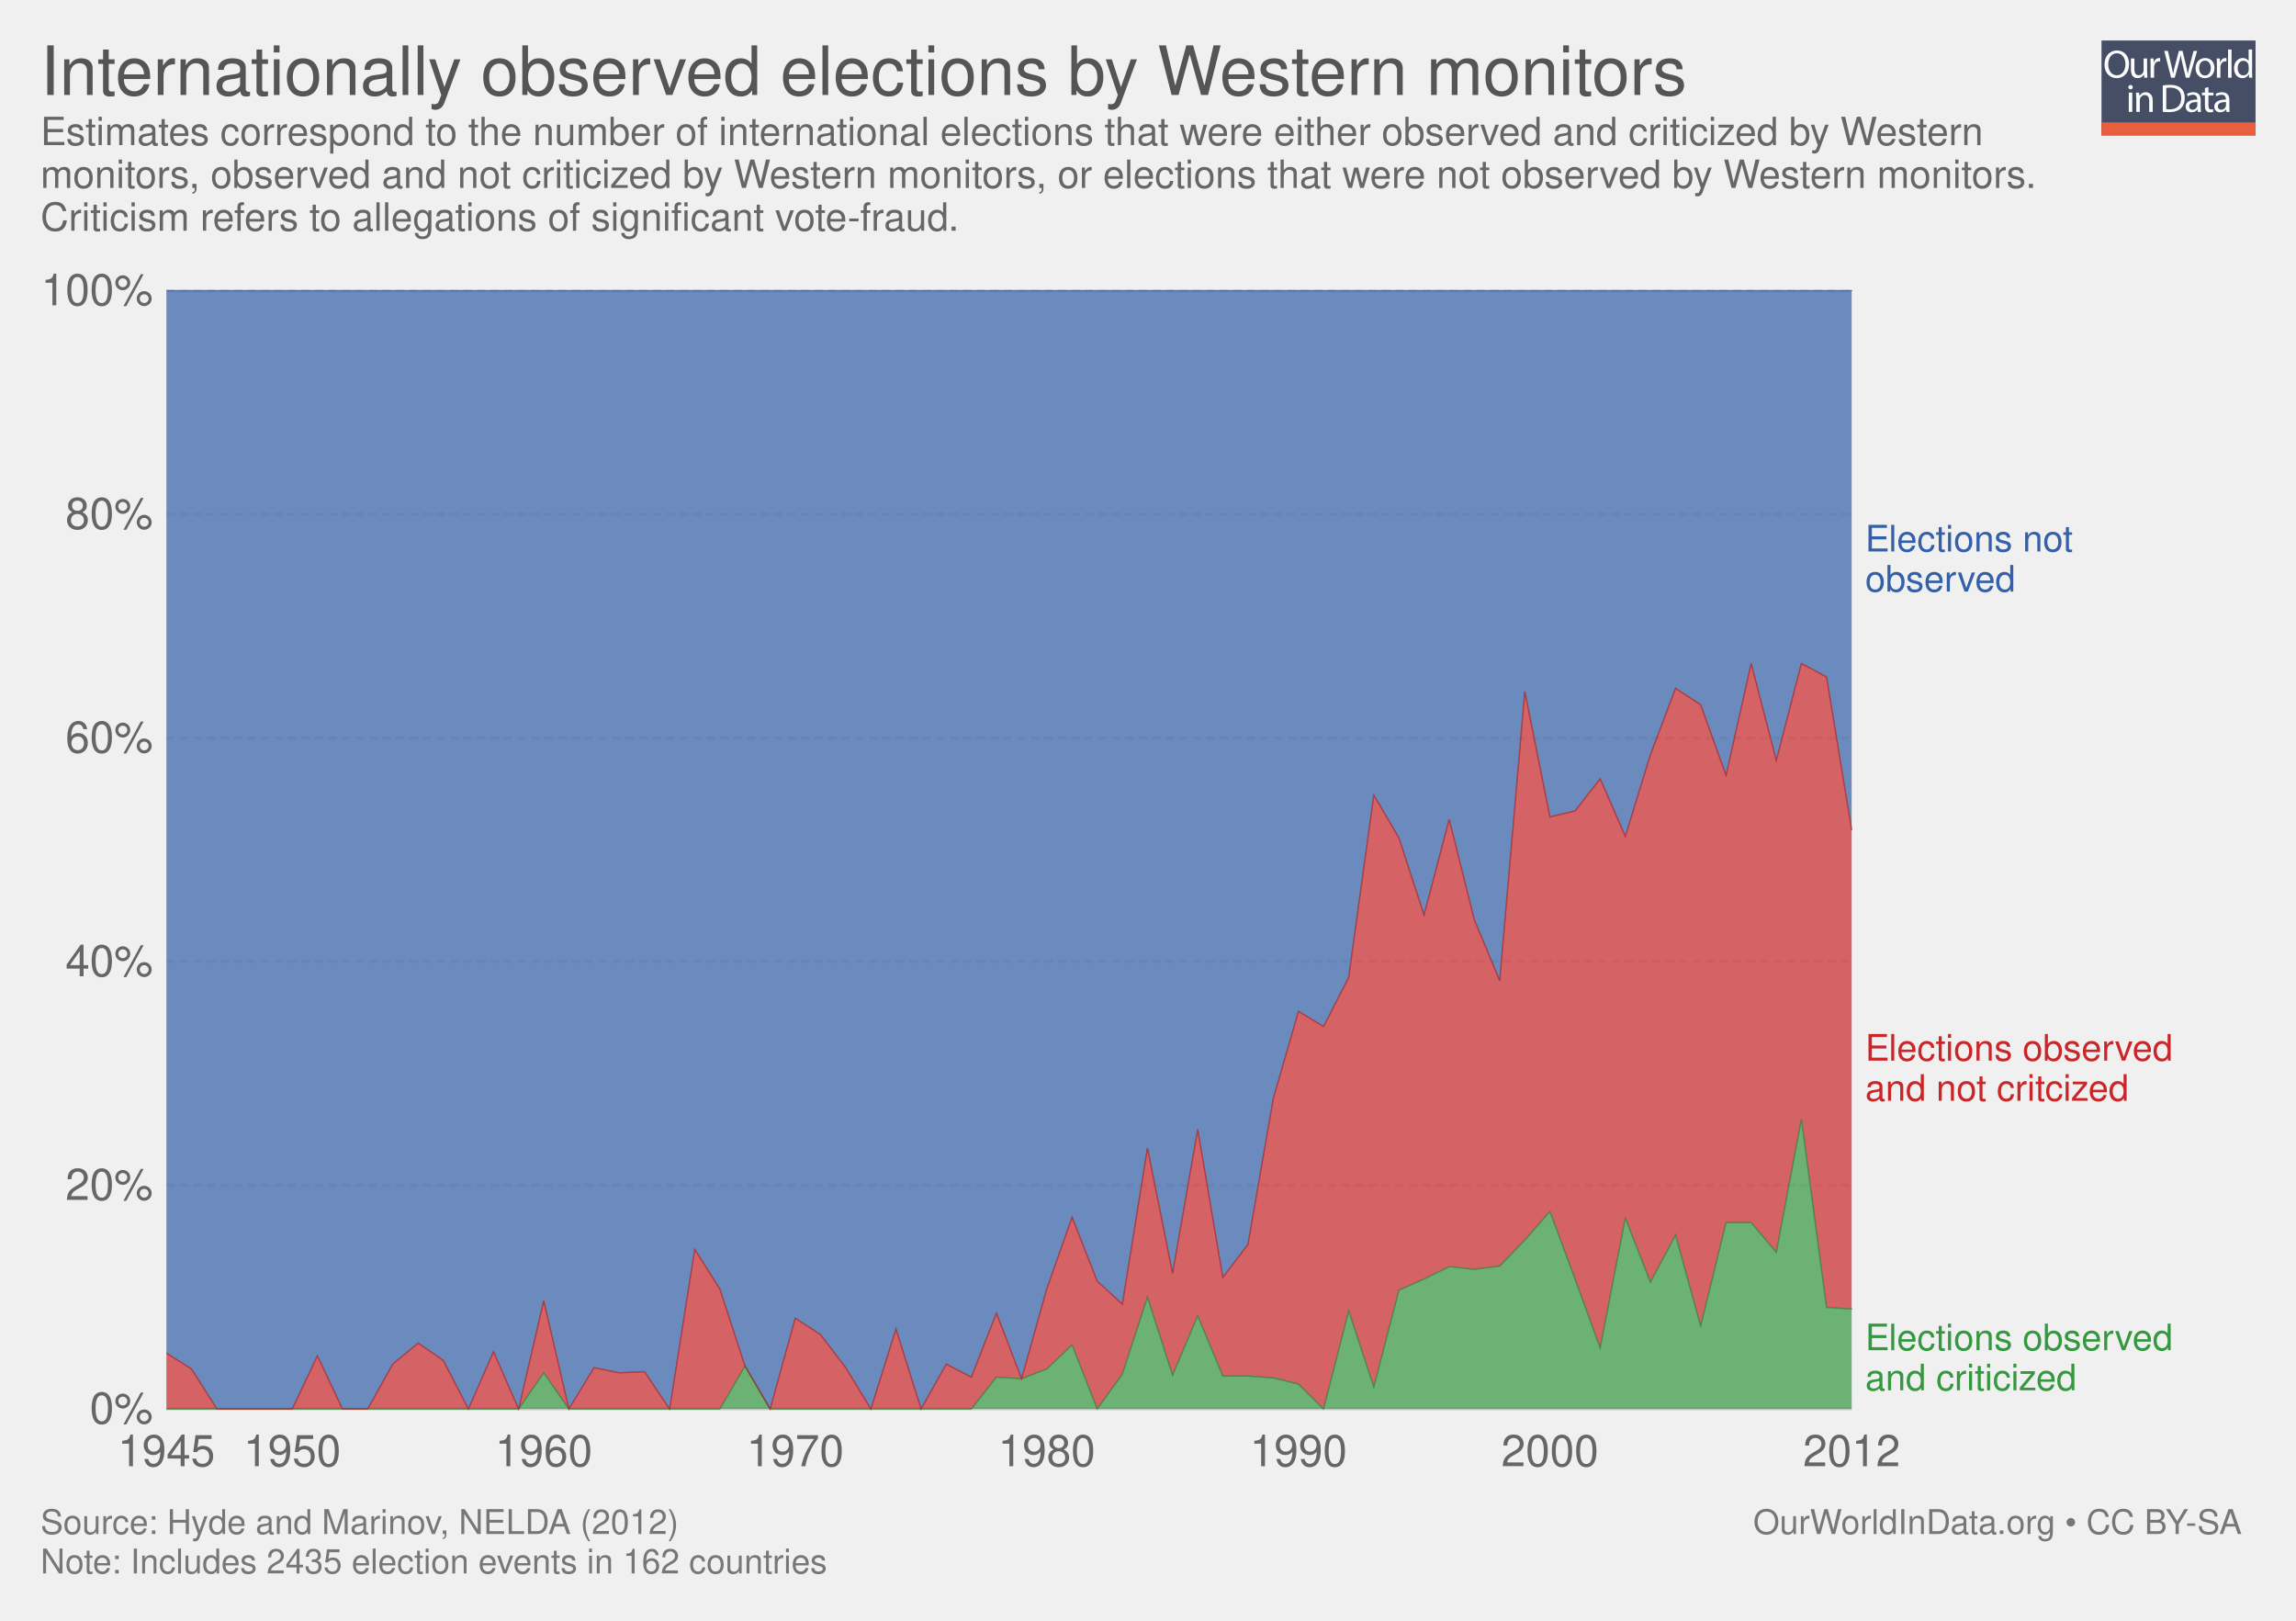
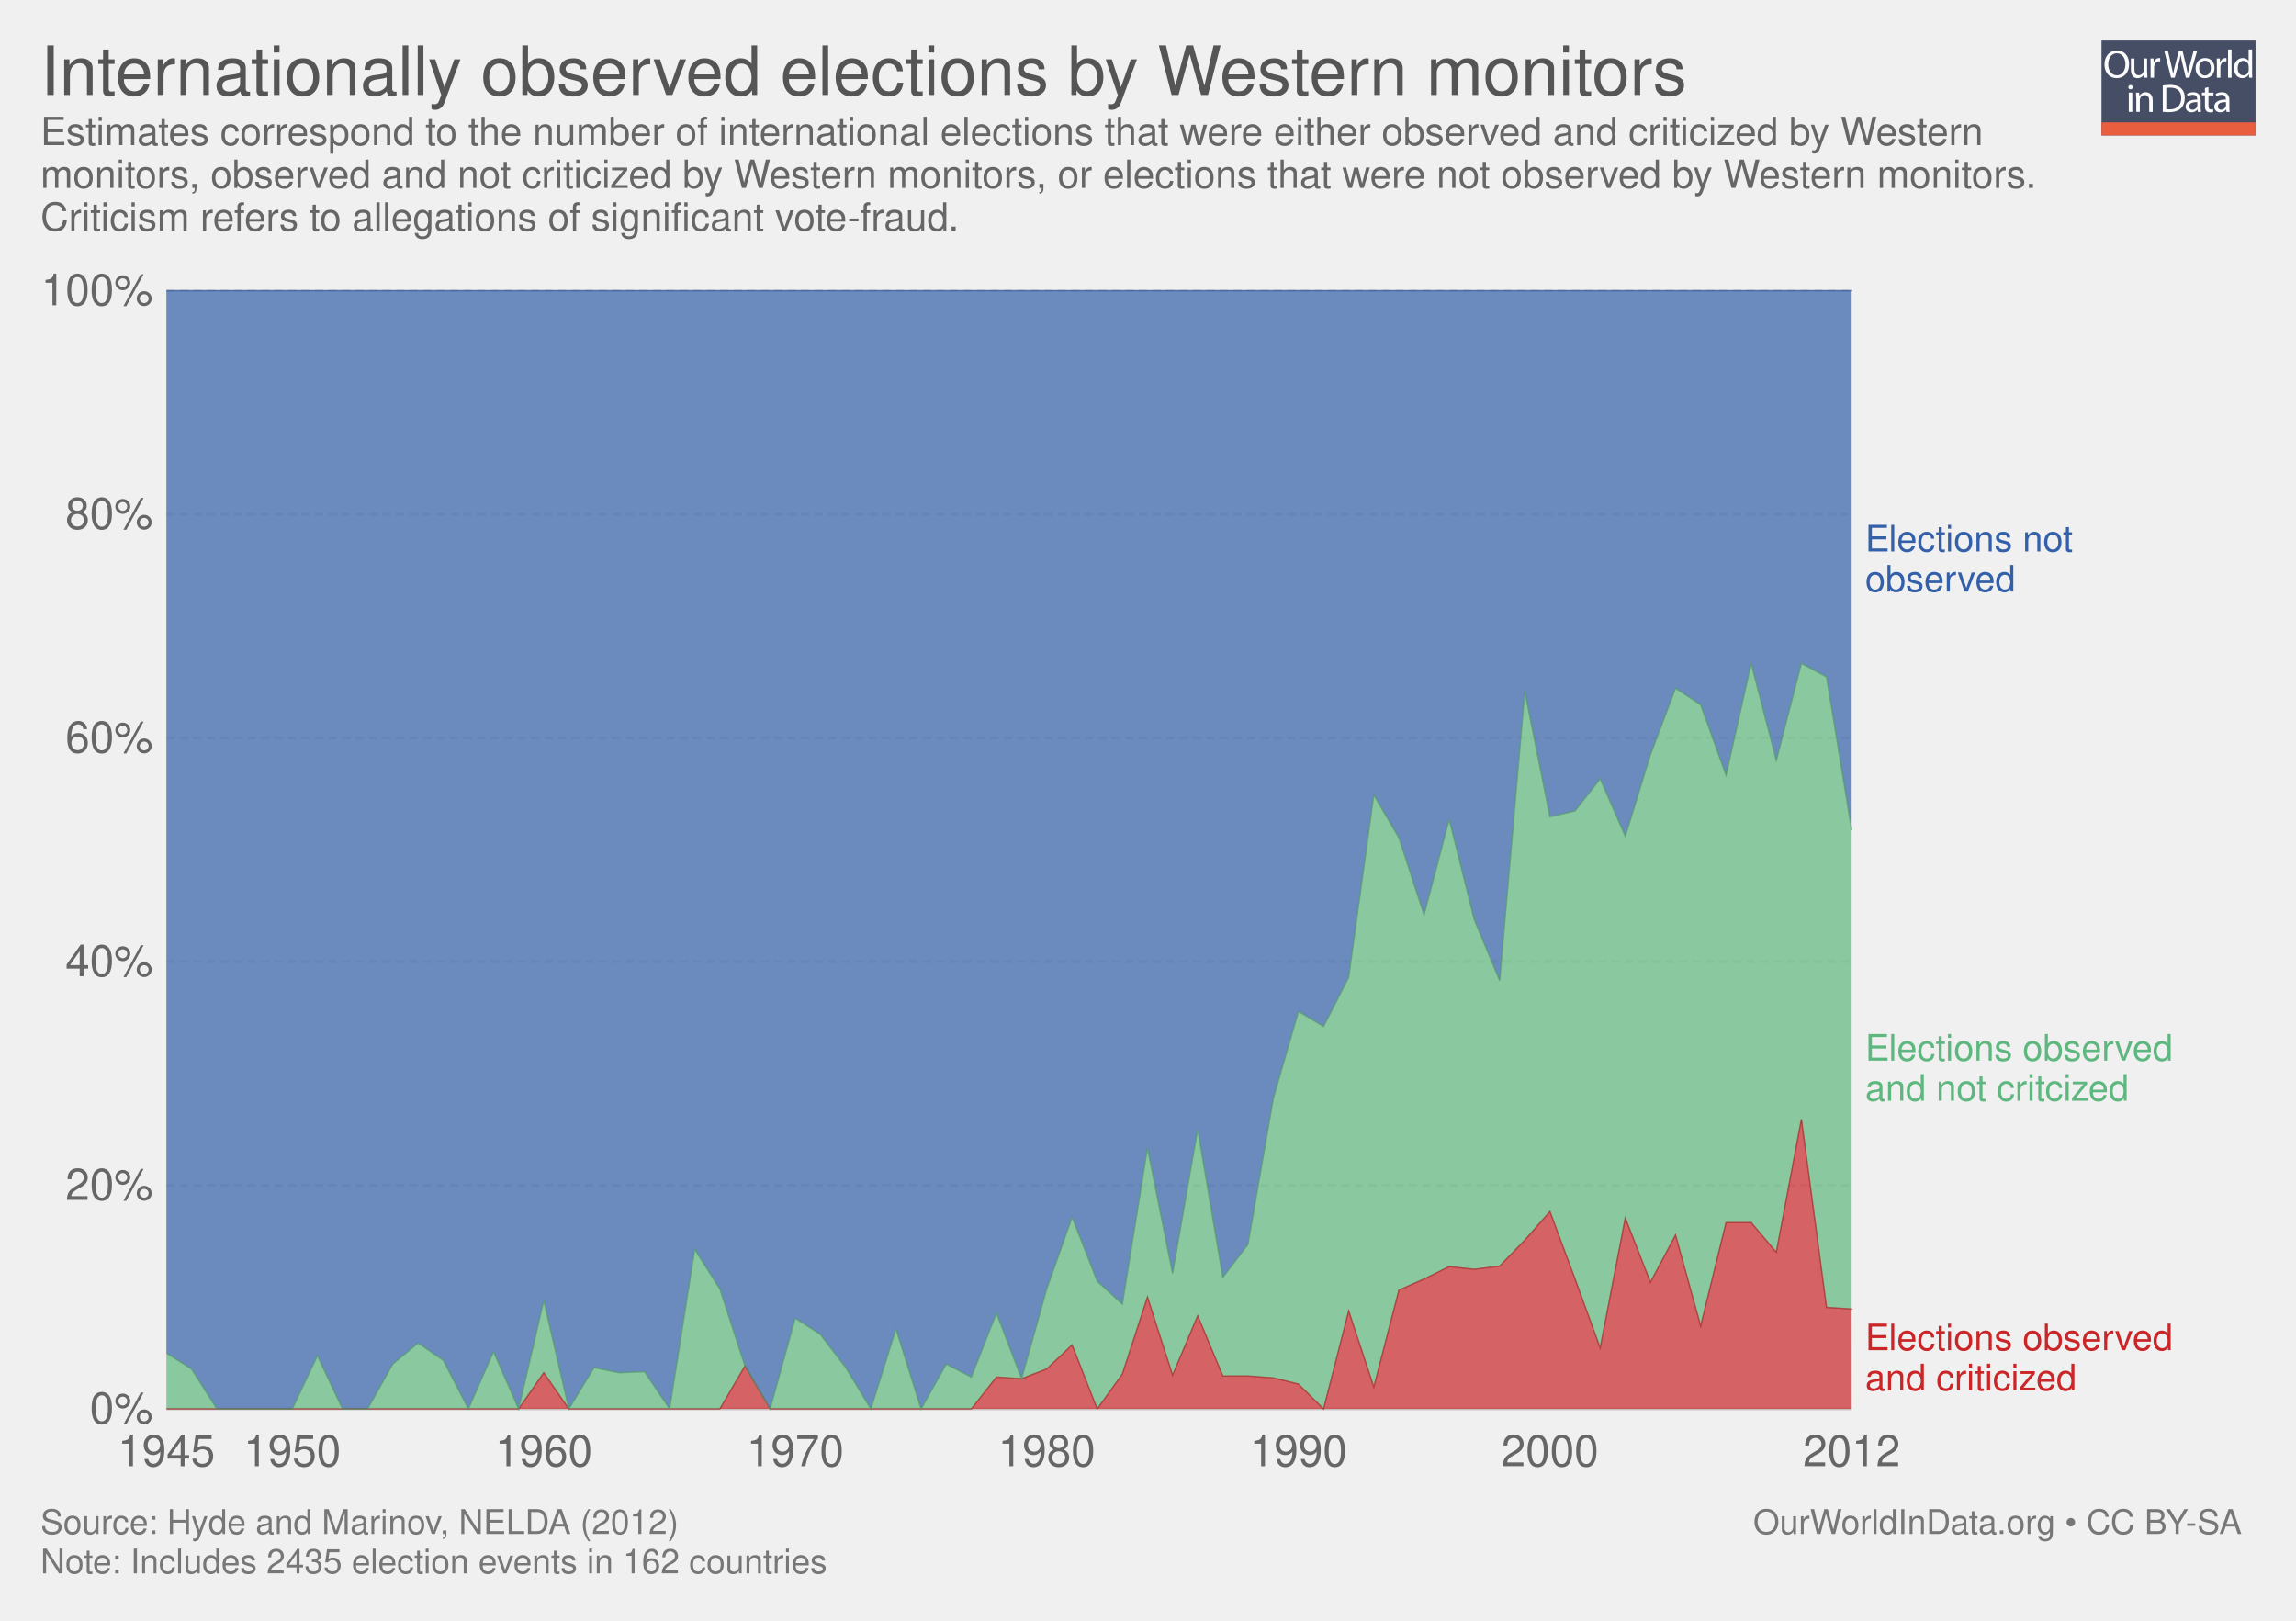
<svg xmlns="http://www.w3.org/2000/svg" xmlns:xlink="http://www.w3.org/1999/xlink" version="1.1" style="font-family: 'Helvetica Neue', Helvetica, Arial, sans-serif; font-size: 18px; background-color: white; text-rendering: optimizeLegibility; -webkit-font-smoothing: antialiased;" width="850" height="600">
  <g class="ChartTab">
    <g class="HeaderView">
      <g opacity="0.8" transform="translate(778, 15) scale(0.27)">
        <a xlink:href="https://ourworldindata.org" target="_blank">
          <g>
            <rect x="0" y="0" fill="#1B2543" width="211.2" height="130.1" />
            <rect x="0" y="112.2" fill="#E63912" width="211.2" height="17.9" />
            <g>
              <rect x="1.2" y="12.3" fill="none" width="210.2" height="99.2" />
              <path fill="#FFFFFF" d="M37.8,32.2c0,12.7-7.7,19.4-17.1,19.4c-9.7,0-16.6-7.5-16.6-18.7c0-11.7,7.3-19.3,17.1-19.3 C31.3,13.7,37.8,21.3,37.8,32.2z M9.2,32.8c0,7.9,4.3,14.9,11.8,14.9c7.5,0,11.8-6.9,11.8-15.3c0-7.3-3.8-14.9-11.8-14.9 C13.1,17.5,9.2,24.8,9.2,32.8z" />
              <path fill="#FFFFFF" d="M62.7,43.8c0,2.7,0.1,5.1,0.2,7.2h-4.3l-0.3-4.3h-0.1c-1.3,2.1-4,4.9-8.8,4.9c-4.2,0-9.1-2.3-9.1-11.6 V24.6h4.8v14.6c0,5,1.5,8.4,5.9,8.4c3.2,0,5.5-2.2,6.3-4.4c0.3-0.7,0.4-1.6,0.4-2.5V24.6h4.8V43.8z" />
              <path fill="#FFFFFF" d="M67.3,32.8c0-3.1-0.1-5.8-0.2-8.2h4.2l0.2,5.2h0.2c1.2-3.5,4.1-5.8,7.3-5.8c0.5,0,0.9,0.1,1.4,0.2v4.5 c-0.5-0.1-1-0.2-1.6-0.2c-3.4,0-5.8,2.6-6.5,6.2c-0.1,0.7-0.2,1.4-0.2,2.2V51h-4.8V32.8z" />
              <path fill="#FFFFFF" d="M95.4,51l-9.4-36.8h5l4.4,18.6c1.1,4.6,2.1,9.2,2.7,12.7h0.1c0.6-3.7,1.8-8,3-12.8l4.9-18.5h5l4.5,18.7 c1,4.4,2,8.7,2.6,12.6h0.1c0.8-4,1.8-8.1,3-12.7l4.9-18.5h4.9L120.6,51h-5L111,31.9c-1.1-4.7-1.9-8.3-2.4-12h-0.1 c-0.7,3.7-1.5,7.3-2.8,12L100.4,51H95.4z" />
              <path fill="#FFFFFF" d="M154.9,37.6c0,9.8-6.8,14-13.2,14c-7.2,0-12.7-5.2-12.7-13.6c0-8.8,5.8-14,13.1-14 C149.8,24,154.9,29.5,154.9,37.6z M133.9,37.9c0,5.8,3.3,10.1,8,10.1c4.6,0,8-4.3,8-10.3c0-4.5-2.2-10.1-7.9-10.1 C136.3,27.6,133.9,32.8,133.9,37.9z" />
              <path fill="#FFFFFF" d="M158.2,32.8c0-3.1-0.1-5.8-0.2-8.2h4.2l0.2,5.2h0.2c1.2-3.5,4.1-5.8,7.3-5.8c0.5,0,0.9,0.1,1.4,0.2v4.5 c-0.5-0.1-1-0.2-1.6-0.2c-3.4,0-5.8,2.6-6.5,6.2c-0.1,0.7-0.2,1.4-0.2,2.2V51h-4.8V32.8z" />
              <path fill="#FFFFFF" d="M173.5,12.3h4.8V51h-4.8V12.3z" />
              <path fill="#FFFFFF" d="M206.5,12.3v31.9c0,2.3,0.1,5,0.2,6.8h-4.3l-0.2-4.6H202c-1.5,2.9-4.7,5.2-9,5.2 c-6.4,0-11.3-5.4-11.3-13.4c-0.1-8.8,5.4-14.2,11.9-14.2c4,0,6.8,1.9,8,4h0.1V12.3H206.5z M201.7,35.4c0-0.6-0.1-1.4-0.2-2 c-0.7-3.1-3.3-5.6-6.9-5.6c-5,0-7.9,4.4-7.9,10.2c0,5.3,2.6,9.8,7.8,9.8c3.2,0,6.2-2.1,7.1-5.7c0.2-0.7,0.2-1.3,0.2-2.1V35.4z" />
              <path fill="#FFFFFF" d="M42.8,64c0.1,1.6-1.1,2.9-3.1,2.9c-1.7,0-2.9-1.3-2.9-2.9c0-1.7,1.3-3,3-3C41.7,61,42.8,62.3,42.8,64z M37.4,97.8V71.4h4.8v26.4H37.4z" />
              <path fill="#FFFFFF" d="M47.5,78.6c0-2.7-0.1-5-0.2-7.1h4.3l0.3,4.4h0.1c1.3-2.5,4.4-5,8.8-5c3.7,0,9.4,2.2,9.4,11.2v15.8h-4.8 V82.6c0-4.3-1.6-7.8-6.1-7.8c-3.2,0-5.6,2.2-6.5,4.9c-0.2,0.6-0.3,1.4-0.3,2.2v15.9h-4.8V78.6z" />
              <path fill="#FFFFFF" d="M84,61.6c2.9-0.4,6.3-0.8,10.1-0.8c6.8,0,11.7,1.6,14.9,4.6c3.3,3,5.2,7.3,5.2,13.2c0,6-1.9,10.9-5.3,14.3 c-3.4,3.4-9.1,5.3-16.3,5.3c-3.4,0-6.2-0.2-8.6-0.4V61.6z M88.8,94.1c1.2,0.2,3,0.3,4.8,0.3c10.2,0,15.7-5.7,15.7-15.6 c0.1-8.7-4.9-14.2-14.9-14.2c-2.5,0-4.3,0.2-5.6,0.5V94.1z" />
              <path fill="#FFFFFF" d="M132.1,97.8l-0.4-3.3h-0.2c-1.5,2.1-4.3,3.9-8.1,3.9c-5.4,0-8.1-3.8-8.1-7.6c0-6.4,5.7-9.9,15.9-9.8v-0.5 c0-2.2-0.6-6.1-6-6.1c-2.5,0-5,0.8-6.9,2l-1.1-3.2c2.2-1.4,5.4-2.3,8.7-2.3c8.1,0,10.1,5.5,10.1,10.8v9.9c0,2.3,0.1,4.5,0.4,6.3 H132.1z M131.4,84.4c-5.3-0.1-11.2,0.8-11.2,5.9c0,3.1,2.1,4.6,4.5,4.6c3.4,0,5.6-2.2,6.4-4.4c0.2-0.5,0.3-1,0.3-1.5V84.4z" />
              <path fill="#FFFFFF" d="M146.6,63.9v7.6h6.9v3.7h-6.9v14.2c0,3.3,0.9,5.1,3.6,5.1c1.3,0,2.2-0.2,2.8-0.3l0.2,3.6 c-0.9,0.4-2.4,0.7-4.3,0.7c-2.2,0-4-0.7-5.2-2c-1.4-1.4-1.9-3.8-1.9-6.9V75.1h-4.1v-3.7h4.1v-6.3L146.6,63.9z" />
              <path fill="#FFFFFF" d="M171.4,97.8l-0.4-3.3h-0.2c-1.5,2.1-4.3,3.9-8.1,3.9c-5.4,0-8.1-3.8-8.1-7.6c0-6.4,5.7-9.9,15.9-9.8v-0.5 c0-2.2-0.6-6.1-6-6.1c-2.5,0-5,0.8-6.9,2l-1.1-3.2c2.2-1.4,5.4-2.3,8.7-2.3c8.1,0,10.1,5.5,10.1,10.8v9.9c0,2.3,0.1,4.5,0.4,6.3 H171.4z M170.7,84.4c-5.3-0.1-11.2,0.8-11.2,5.9c0,3.1,2.1,4.6,4.5,4.6c3.4,0,5.6-2.2,6.4-4.4c0.2-0.5,0.3-1,0.3-1.5V84.4z" />
            </g>
          </g>
        </a>
      </g>
      <a href="https://ourworldindata.org/grapher/rate-of-internationally-observed-elections" target="_blank">
        <text font-size="25.20" x="15.0" y="35.2" fill="#555">
          <tspan x="15" y="35.16">Internationally observed elections by Western monitors</tspan>
        </text>
      </a>
      <text font-size="14.40" x="15.0" y="53.7" fill="#666">
        <tspan x="15" y="53.72">Estimates correspond to the number of international elections that were either observed and criticized by Western</tspan>
        <tspan x="15" y="69.56">monitors, observed and not criticized by Western monitors, or elections that were not observed by Western monitors.</tspan>
        <tspan x="15" y="85.4">Criticism refers to allegations of significant vote-fraud.</tspan>
      </text>
    </g>
    <g class="StackedArea">
      <defs>
        <clipPath id="boundsClip-3">
          <rect x="61.634" y="0" width="820" height="870.4" />
        </clipPath>
      </defs>
      <g class="AxisBoxView">
        <g class="HorizontalAxis">
          <text x="61.6" y="542.8" fill="#666" text-anchor="middle" font-size="16.2">1945</text>
          <text x="108.2" y="542.8" fill="#666" text-anchor="middle" font-size="16.2">1950</text>
          <text x="201.3" y="542.8" fill="#666" text-anchor="middle" font-size="16.2">1960</text>
          <text x="294.4" y="542.8" fill="#666" text-anchor="middle" font-size="16.2">1970</text>
          <text x="387.5" y="542.8" fill="#666" text-anchor="middle" font-size="16.2">1980</text>
          <text x="480.7" y="542.8" fill="#666" text-anchor="middle" font-size="16.2">1990</text>
          <text x="573.8" y="542.8" fill="#666" text-anchor="middle" font-size="16.2">2000</text>
          <text x="685.5" y="542.8" fill="#666" text-anchor="middle" font-size="16.2">2012</text>
        </g>
        <g class="VerticalAxis">
          <text x="56.63" y="521.6" fill="#666" dominant-baseline="middle" text-anchor="end" font-size="16.2">0%</text>
          <text x="56.63" y="438.8" fill="#666" dominant-baseline="middle" text-anchor="end" font-size="16.2">20%</text>
          <text x="56.63" y="356" fill="#666" dominant-baseline="middle" text-anchor="end" font-size="16.2">40%</text>
          <text x="56.63" y="273.2" fill="#666" dominant-baseline="middle" text-anchor="end" font-size="16.2">60%</text>
          <text x="56.63" y="190.4" fill="#666" dominant-baseline="middle" text-anchor="end" font-size="16.2">80%</text>
          <text x="56.63" y="107.6" fill="#666" dominant-baseline="middle" text-anchor="end" font-size="16.2">100%</text>
        </g>
        <g class="AxisGridLines">
          <line x1="61.63" y1="521.6" x2="685.52" y2="521.6" stroke="#ccc" />
          <line x1="61.63" y1="438.8" x2="685.52" y2="438.8" stroke="#ddd" stroke-dasharray="3,2" />
          <line x1="61.63" y1="356" x2="685.52" y2="356" stroke="#ddd" stroke-dasharray="3,2" />
          <line x1="61.63" y1="273.2" x2="685.52" y2="273.2" stroke="#ddd" stroke-dasharray="3,2" />
          <line x1="61.63" y1="190.4" x2="685.52" y2="190.4" stroke="#ddd" stroke-dasharray="3,2" />
          <line x1="61.63" y1="107.6" x2="685.52" y2="107.6" stroke="#ddd" stroke-dasharray="3,2" />
        </g>
      </g>
      <g clip-path="url(#boundsClip-3)">
        <g class="HeightedLegend clickable">
          <g class="legendMark">
            <rect x="685.52" y="193.35" width="112.625" height="28.1" fill="#fff" opacity="0" />
            <text font-size="13.50" x="690.5" y="204.2" fill="#3360a9">
              <tspan x="690.52" y="204.15">Elections not</tspan>
              <tspan x="690.52" y="219">observed</tspan>
            </text>
          </g>
          <g class="legendMark">
            <rect x="685.52" y="381.85" width="149.48" height="28.1" fill="#fff" opacity="0" />
-             <text font-size="13.50" x="690.5" y="392.6" fill="#ca2628">
+             <text font-size="13.50" x="690.5" y="392.6" fill="#5eb77e">
              <tspan x="690.52" y="392.65">Elections observed</tspan>
              <tspan x="690.52" y="407.5">and not critcized</tspan>
            </text>
          </g>
          <g class="legendMark">
            <rect x="685.52" y="489.05" width="149.48" height="28.1" fill="#fff" opacity="0" />
-             <text font-size="13.50" x="690.5" y="499.9" fill="#34983f">
+             <text font-size="13.50" x="690.5" y="499.9" fill="#ca2628">
              <tspan x="690.52" y="499.85">Elections observed</tspan>
              <tspan x="690.52" y="514.7">and criticized</tspan>
            </text>
          </g>
        </g>
        <g class="Areas">
          <rect x="61.634" y="107.6" width="623.886" height="414" opacity="0" fill="rgba(255,255,255,0)" />
-           <path stroke-linecap="round" d="M61.6 521.6L70.9 521.6L80.3 521.6L89.6 521.6L98.9 521.6L108.2 521.6L117.5 521.6L126.8 521.6L136.1 521.6L145.4 521.6L154.8 521.6L164.1 521.6L173.4 521.6L182.7 521.6L192 521.6L201.3 508.2L210.6 521.6L219.9 521.6L229.2 521.6L238.6 521.6L247.9 521.6L257.2 521.6L266.5 521.6L275.8 505.7L285.1 521.6L294.4 521.6L303.7 521.6L313.1 521.6L322.4 521.6L331.7 521.6L341 521.6L350.3 521.6L359.6 521.6L368.9 509.8L378.2 510.4L387.5 506.8L396.9 497.9L406.2 521.6L415.5 508.7L424.8 480.2L434.1 509.1L443.4 487.1L452.7 509.4L462 509.4L471.4 510.1L480.7 512.4L490 521.6L499.3 485.3L508.6 513.5L517.9 477.6L527.2 473.5L536.5 468.9L545.8 469.9L555.2 468.7L564.5 459.1L573.8 448.5L583.1 473.5L592.4 499L601.7 450.9L611 474.7L620.3 457.2L629.6 490.9L639 452.6L648.3 452.6L657.6 463.6L666.9 414.3L676.2 484L685.5 484.6L685.52 521.6L61.634 521.6" fill="#34983f" fill-opacity="0.7" class="World_1-area" />
-           <path stroke-linecap="round" d="M61.6 500.9L70.9 506.8L80.3 521.6L89.6 521.6L98.9 521.6L108.2 521.6L117.5 501.9L126.8 521.6L136.1 521.6L145.4 505L154.8 497.2L164.1 503.6L173.4 521.6L182.7 500.4L192 521.6L201.3 481.5L210.6 521.6L219.9 506.3L229.2 508.2L238.6 507.8L247.9 521.6L257.2 462.5L266.5 477.2L275.8 505.7L285.1 521.6L294.4 488L303.7 494L313.1 506.3L322.4 521.6L331.7 492L341 521.6L350.3 505L359.6 509.8L368.9 486.1L378.2 510.4L387.5 477.2L396.9 450.6L406.2 474.3L415.5 482.8L424.8 425L434.1 471.4L443.4 418.1L452.7 472.9L462 460.7L471.4 406.6L480.7 374.4L490 380L499.3 361.8L508.6 294.3L517.9 310.2L527.2 338.7L536.5 303.3L545.8 340.5L555.2 363L564.5 256L573.8 302.4L583.1 300.2L592.4 288.3L601.7 309.6L611 279.4L620.3 254.8L629.6 260.9L639 287L648.3 245.6L657.6 281.5L666.9 245.6L676.2 250.6L685.5 307.2L685.5 484.6L676.2 484L666.9 414.3L657.6 463.6L648.3 452.6L639 452.6L629.6 490.9L620.3 457.2L611 474.7L601.7 450.9L592.4 499L583.1 473.5L573.8 448.5L564.5 459.1L555.2 468.7L545.8 469.9L536.5 468.9L527.2 473.5L517.9 477.6L508.6 513.5L499.3 485.3L490 521.6L480.7 512.4L471.4 510.1L462 509.4L452.7 509.4L443.4 487.1L434.1 509.1L424.8 480.2L415.5 508.7L406.2 521.6L396.9 497.9L387.5 506.8L378.2 510.4L368.9 509.8L359.6 521.6L350.3 521.6L341 521.6L331.7 521.6L322.4 521.6L313.1 521.6L303.7 521.6L294.4 521.6L285.1 521.6L275.8 505.7L266.5 521.6L257.2 521.6L247.9 521.6L238.6 521.6L229.2 521.6L219.9 521.6L210.6 521.6L201.3 508.2L192 521.6L182.7 521.6L173.4 521.6L164.1 521.6L154.8 521.6L145.4 521.6L136.1 521.6L126.8 521.6L117.5 521.6L108.2 521.6L98.9 521.6L89.6 521.6L80.3 521.6L70.9 521.6L61.6 521.6" fill="#ca2628" fill-opacity="0.7" class="World_2-area" />
+           <path stroke-linecap="round" d="M61.6 521.6L70.9 521.6L80.3 521.6L89.6 521.6L98.9 521.6L108.2 521.6L117.5 521.6L126.8 521.6L136.1 521.6L145.4 521.6L154.8 521.6L164.1 521.6L173.4 521.6L182.7 521.6L192 521.6L201.3 508.2L210.6 521.6L219.9 521.6L229.2 521.6L238.6 521.6L247.9 521.6L257.2 521.6L266.5 521.6L275.8 505.7L285.1 521.6L294.4 521.6L303.7 521.6L313.1 521.6L322.4 521.6L331.7 521.6L341 521.6L350.3 521.6L359.6 521.6L368.9 509.8L378.2 510.4L387.5 506.8L396.9 497.9L406.2 521.6L415.5 508.7L424.8 480.2L434.1 509.1L443.4 487.1L452.7 509.4L462 509.4L471.4 510.1L480.7 512.4L490 521.6L499.3 485.3L508.6 513.5L517.9 477.6L527.2 473.5L536.5 468.9L545.8 469.9L555.2 468.7L564.5 459.1L573.8 448.5L583.1 473.5L592.4 499L601.7 450.9L611 474.7L620.3 457.2L629.6 490.9L639 452.6L648.3 452.6L657.6 463.6L666.9 414.3L676.2 484L685.5 484.6L685.52 521.6L61.634 521.6" fill="#ca2628" fill-opacity="0.7" class="World_1-area" />
+           <path stroke-linecap="round" d="M61.6 500.9L70.9 506.8L80.3 521.6L89.6 521.6L98.9 521.6L108.2 521.6L117.5 501.9L126.8 521.6L136.1 521.6L145.4 505L154.8 497.2L164.1 503.6L173.4 521.6L182.7 500.4L192 521.6L201.3 481.5L210.6 521.6L219.9 506.3L229.2 508.2L238.6 507.8L247.9 521.6L257.2 462.5L266.5 477.2L275.8 505.7L285.1 521.6L294.4 488L303.7 494L313.1 506.3L322.4 521.6L331.7 492L341 521.6L350.3 505L359.6 509.8L368.9 486.1L378.2 510.4L387.5 477.2L396.9 450.6L406.2 474.3L415.5 482.8L424.8 425L434.1 471.4L443.4 418.1L452.7 472.9L462 460.7L471.4 406.6L480.7 374.4L490 380L499.3 361.8L508.6 294.3L517.9 310.2L527.2 338.7L536.5 303.3L545.8 340.5L555.2 363L564.5 256L573.8 302.4L583.1 300.2L592.4 288.3L601.7 309.6L611 279.4L620.3 254.8L629.6 260.9L639 287L648.3 245.6L657.6 281.5L666.9 245.6L676.2 250.6L685.5 307.2L685.5 484.6L676.2 484L666.9 414.3L657.6 463.6L648.3 452.6L639 452.6L629.6 490.9L620.3 457.2L611 474.7L601.7 450.9L592.4 499L583.1 473.5L573.8 448.5L564.5 459.1L555.2 468.7L545.8 469.9L536.5 468.9L527.2 473.5L517.9 477.6L508.6 513.5L499.3 485.3L490 521.6L480.7 512.4L471.4 510.1L462 509.4L452.7 509.4L443.4 487.1L434.1 509.1L424.8 480.2L415.5 508.7L406.2 521.6L396.9 497.9L387.5 506.8L378.2 510.4L368.9 509.8L359.6 521.6L350.3 521.6L341 521.6L331.7 521.6L322.4 521.6L313.1 521.6L303.7 521.6L294.4 521.6L285.1 521.6L275.8 505.7L266.5 521.6L257.2 521.6L247.9 521.6L238.6 521.6L229.2 521.6L219.9 521.6L210.6 521.6L201.3 508.2L192 521.6L182.7 521.6L173.4 521.6L164.1 521.6L154.8 521.6L145.4 521.6L136.1 521.6L126.8 521.6L117.5 521.6L108.2 521.6L98.9 521.6L89.6 521.6L80.3 521.6L70.9 521.6L61.6 521.6" fill="#5eb77e" fill-opacity="0.7" class="World_2-area" />
          <path stroke-linecap="round" d="M61.6 107.6L70.9 107.6L80.3 107.6L89.6 107.6L98.9 107.6L108.2 107.6L117.5 107.6L126.8 107.6L136.1 107.6L145.4 107.6L154.8 107.6L164.1 107.6L173.4 107.6L182.7 107.6L192 107.6L201.3 107.6L210.6 107.6L219.9 107.6L229.2 107.6L238.6 107.6L247.9 107.6L257.2 107.6L266.5 107.6L275.8 107.6L285.1 107.6L294.4 107.6L303.7 107.6L313.1 107.6L322.4 107.6L331.7 107.6L341 107.6L350.3 107.6L359.6 107.6L368.9 107.6L378.2 107.6L387.5 107.6L396.9 107.6L406.2 107.6L415.5 107.6L424.8 107.6L434.1 107.6L443.4 107.6L452.7 107.6L462 107.6L471.4 107.6L480.7 107.6L490 107.6L499.3 107.6L508.6 107.6L517.9 107.6L527.2 107.6L536.5 107.6L545.8 107.6L555.2 107.6L564.5 107.6L573.8 107.6L583.1 107.6L592.4 107.6L601.7 107.6L611 107.6L620.3 107.6L629.6 107.6L639 107.6L648.3 107.6L657.6 107.6L666.9 107.6L676.2 107.6L685.5 107.6L685.5 307.2L676.2 250.6L666.9 245.6L657.6 281.5L648.3 245.6L639 287L629.6 260.9L620.3 254.8L611 279.4L601.7 309.6L592.4 288.3L583.1 300.2L573.8 302.4L564.5 256L555.2 363L545.8 340.5L536.5 303.3L527.2 338.7L517.9 310.2L508.6 294.3L499.3 361.8L490 380L480.7 374.4L471.4 406.6L462 460.7L452.7 472.9L443.4 418.1L434.1 471.4L424.8 425L415.5 482.8L406.2 474.3L396.9 450.6L387.5 477.2L378.2 510.4L368.9 486.1L359.6 509.8L350.3 505L341 521.6L331.7 492L322.4 521.6L313.1 506.3L303.7 494L294.4 488L285.1 521.6L275.8 505.7L266.5 477.2L257.2 462.5L247.9 521.6L238.6 507.8L229.2 508.2L219.9 506.3L210.6 521.6L201.3 481.5L192 521.6L182.7 500.4L173.4 521.6L164.1 503.6L154.8 497.2L145.4 505L136.1 521.6L126.8 521.6L117.5 501.9L108.2 521.6L98.9 521.6L89.6 521.6L80.3 521.6L70.9 506.8L61.6 500.9" fill="#3360a9" fill-opacity="0.7" class="World_0-area" />
-           <path stroke-linecap="round" d="M61.6 521.6L70.9 521.6L80.3 521.6L89.6 521.6L98.9 521.6L108.2 521.6L117.5 521.6L126.8 521.6L136.1 521.6L145.4 521.6L154.8 521.6L164.1 521.6L173.4 521.6L182.7 521.6L192 521.6L201.3 508.2L210.6 521.6L219.9 521.6L229.2 521.6L238.6 521.6L247.9 521.6L257.2 521.6L266.5 521.6L275.8 505.7L285.1 521.6L294.4 521.6L303.7 521.6L313.1 521.6L322.4 521.6L331.7 521.6L341 521.6L350.3 521.6L359.6 521.6L368.9 509.8L378.2 510.4L387.5 506.8L396.9 497.9L406.2 521.6L415.5 508.7L424.8 480.2L434.1 509.1L443.4 487.1L452.7 509.4L462 509.4L471.4 510.1L480.7 512.4L490 521.6L499.3 485.3L508.6 513.5L517.9 477.6L527.2 473.5L536.5 468.9L545.8 469.9L555.2 468.7L564.5 459.1L573.8 448.5L583.1 473.5L592.4 499L601.7 450.9L611 474.7L620.3 457.2L629.6 490.9L639 452.6L648.3 452.6L657.6 463.6L666.9 414.3L676.2 484L685.5 484.6" stroke="rgb(44, 127, 53)" stroke-opacity="0.7" stroke-width="0.5" fill="none" class="World_1-border" />
-           <path stroke-linecap="round" d="M61.6 500.9L70.9 506.8L80.3 521.6L89.6 521.6L98.9 521.6L108.2 521.6L117.5 501.9L126.8 521.6L136.1 521.6L145.4 505L154.8 497.2L164.1 503.6L173.4 521.6L182.7 500.4L192 521.6L201.3 481.5L210.6 521.6L219.9 506.3L229.2 508.2L238.6 507.8L247.9 521.6L257.2 462.5L266.5 477.2L275.8 505.7L285.1 521.6L294.4 488L303.7 494L313.1 506.3L322.4 521.6L331.7 492L341 521.6L350.3 505L359.6 509.8L368.9 486.1L378.2 510.4L387.5 477.2L396.9 450.6L406.2 474.3L415.5 482.8L424.8 425L434.1 471.4L443.4 418.1L452.7 472.9L462 460.7L471.4 406.6L480.7 374.4L490 380L499.3 361.8L508.6 294.3L517.9 310.2L527.2 338.7L536.5 303.3L545.8 340.5L555.2 363L564.5 256L573.8 302.4L583.1 300.2L592.4 288.3L601.7 309.6L611 279.4L620.3 254.8L629.6 260.9L639 287L648.3 245.6L657.6 281.5L666.9 245.6L676.2 250.6L685.5 307.2" stroke="rgb(169, 32, 33)" stroke-opacity="0.7" stroke-width="0.5" fill="none" class="World_2-border" />
+           <path stroke-linecap="round" d="M61.6 521.6L70.9 521.6L80.3 521.6L89.6 521.6L98.9 521.6L108.2 521.6L117.5 521.6L126.8 521.6L136.1 521.6L145.4 521.6L154.8 521.6L164.1 521.6L173.4 521.6L182.7 521.6L192 521.6L201.3 508.2L210.6 521.6L219.9 521.6L229.2 521.6L238.6 521.6L247.9 521.6L257.2 521.6L266.5 521.6L275.8 505.7L285.1 521.6L294.4 521.6L303.7 521.6L313.1 521.6L322.4 521.6L331.7 521.6L341 521.6L350.3 521.6L359.6 521.6L368.9 509.8L378.2 510.4L387.5 506.8L396.9 497.9L406.2 521.6L415.5 508.7L424.8 480.2L434.1 509.1L443.4 487.1L452.7 509.4L462 509.4L471.4 510.1L480.7 512.4L490 521.6L499.3 485.3L508.6 513.5L517.9 477.6L527.2 473.5L536.5 468.9L545.8 469.9L555.2 468.7L564.5 459.1L573.8 448.5L583.1 473.5L592.4 499L601.7 450.9L611 474.7L620.3 457.2L629.6 490.9L639 452.6L648.3 452.6L657.6 463.6L666.9 414.3L676.2 484L685.5 484.6" stroke="rgb(169, 32, 33)" stroke-opacity="0.7" stroke-width="0.5" fill="none" class="World_1-border" />
+           <path stroke-linecap="round" d="M61.6 500.9L70.9 506.8L80.3 521.6L89.6 521.6L98.9 521.6L108.2 521.6L117.5 501.9L126.8 521.6L136.1 521.6L145.4 505L154.8 497.2L164.1 503.6L173.4 521.6L182.7 500.4L192 521.6L201.3 481.5L210.6 521.6L219.9 506.3L229.2 508.2L238.6 507.8L247.9 521.6L257.2 462.5L266.5 477.2L275.8 505.7L285.1 521.6L294.4 488L303.7 494L313.1 506.3L322.4 521.6L331.7 492L341 521.6L350.3 505L359.6 509.8L368.9 486.1L378.2 510.4L387.5 477.2L396.9 450.6L406.2 474.3L415.5 482.8L424.8 425L434.1 471.4L443.4 418.1L452.7 472.9L462 460.7L471.4 406.6L480.7 374.4L490 380L499.3 361.8L508.6 294.3L517.9 310.2L527.2 338.7L536.5 303.3L545.8 340.5L555.2 363L564.5 256L573.8 302.4L583.1 300.2L592.4 288.3L601.7 309.6L611 279.4L620.3 254.8L629.6 260.9L639 287L648.3 245.6L657.6 281.5L666.9 245.6L676.2 250.6L685.5 307.2" stroke="rgb(79, 153, 105)" stroke-opacity="0.7" stroke-width="0.5" fill="none" class="World_2-border" />
          <path stroke-linecap="round" d="M61.6 107.6L70.9 107.6L80.3 107.6L89.6 107.6L98.9 107.6L108.2 107.6L117.5 107.6L126.8 107.6L136.1 107.6L145.4 107.6L154.8 107.6L164.1 107.6L173.4 107.6L182.7 107.6L192 107.6L201.3 107.6L210.6 107.6L219.9 107.6L229.2 107.6L238.6 107.6L247.9 107.6L257.2 107.6L266.5 107.6L275.8 107.6L285.1 107.6L294.4 107.6L303.7 107.6L313.1 107.6L322.4 107.6L331.7 107.6L341 107.6L350.3 107.6L359.6 107.6L368.9 107.6L378.2 107.6L387.5 107.6L396.9 107.6L406.2 107.6L415.5 107.6L424.8 107.6L434.1 107.6L443.4 107.6L452.7 107.6L462 107.6L471.4 107.6L480.7 107.6L490 107.6L499.3 107.6L508.6 107.6L517.9 107.6L527.2 107.6L536.5 107.6L545.8 107.6L555.2 107.6L564.5 107.6L573.8 107.6L583.1 107.6L592.4 107.6L601.7 107.6L611 107.6L620.3 107.6L629.6 107.6L639 107.6L648.3 107.6L657.6 107.6L666.9 107.6L676.2 107.6L685.5 107.6" stroke="rgb(43, 80, 141)" stroke-opacity="0.7" stroke-width="0.5" fill="none" class="World_0-border" />
        </g>
      </g>
    </g>
    <g style="fill: #777;" class="SourcesFooter">
      <g style="fill: #777;" class="clickable">
        <text font-size="12.60" x="15.0" y="567.9">
          <tspan x="15" y="567.88">Source: Hyde and Marinov, NELDA (2012)</tspan>
        </text>
      </g>
      <text font-size="12.60" x="15.0" y="582.5">
        <tspan x="15" y="582.48">Note: Includes 2435 election events in 162 countries</tspan>
      </text>
      <text font-size="12.60" x="649.0" y="567.9">
        <tspan x="649.024" y="567.88">
          <a target="_blank" style="fill: #777;" href="https://ourworldindata.org">OurWorldInData.org</a> • <a style="fill: #777;" href="http://creativecommons.org/licenses/by-sa/4.0/deed.en_US" target="_blank">CC BY-SA</a>
        </tspan>
      </text>
    </g>
  </g>
</svg>
